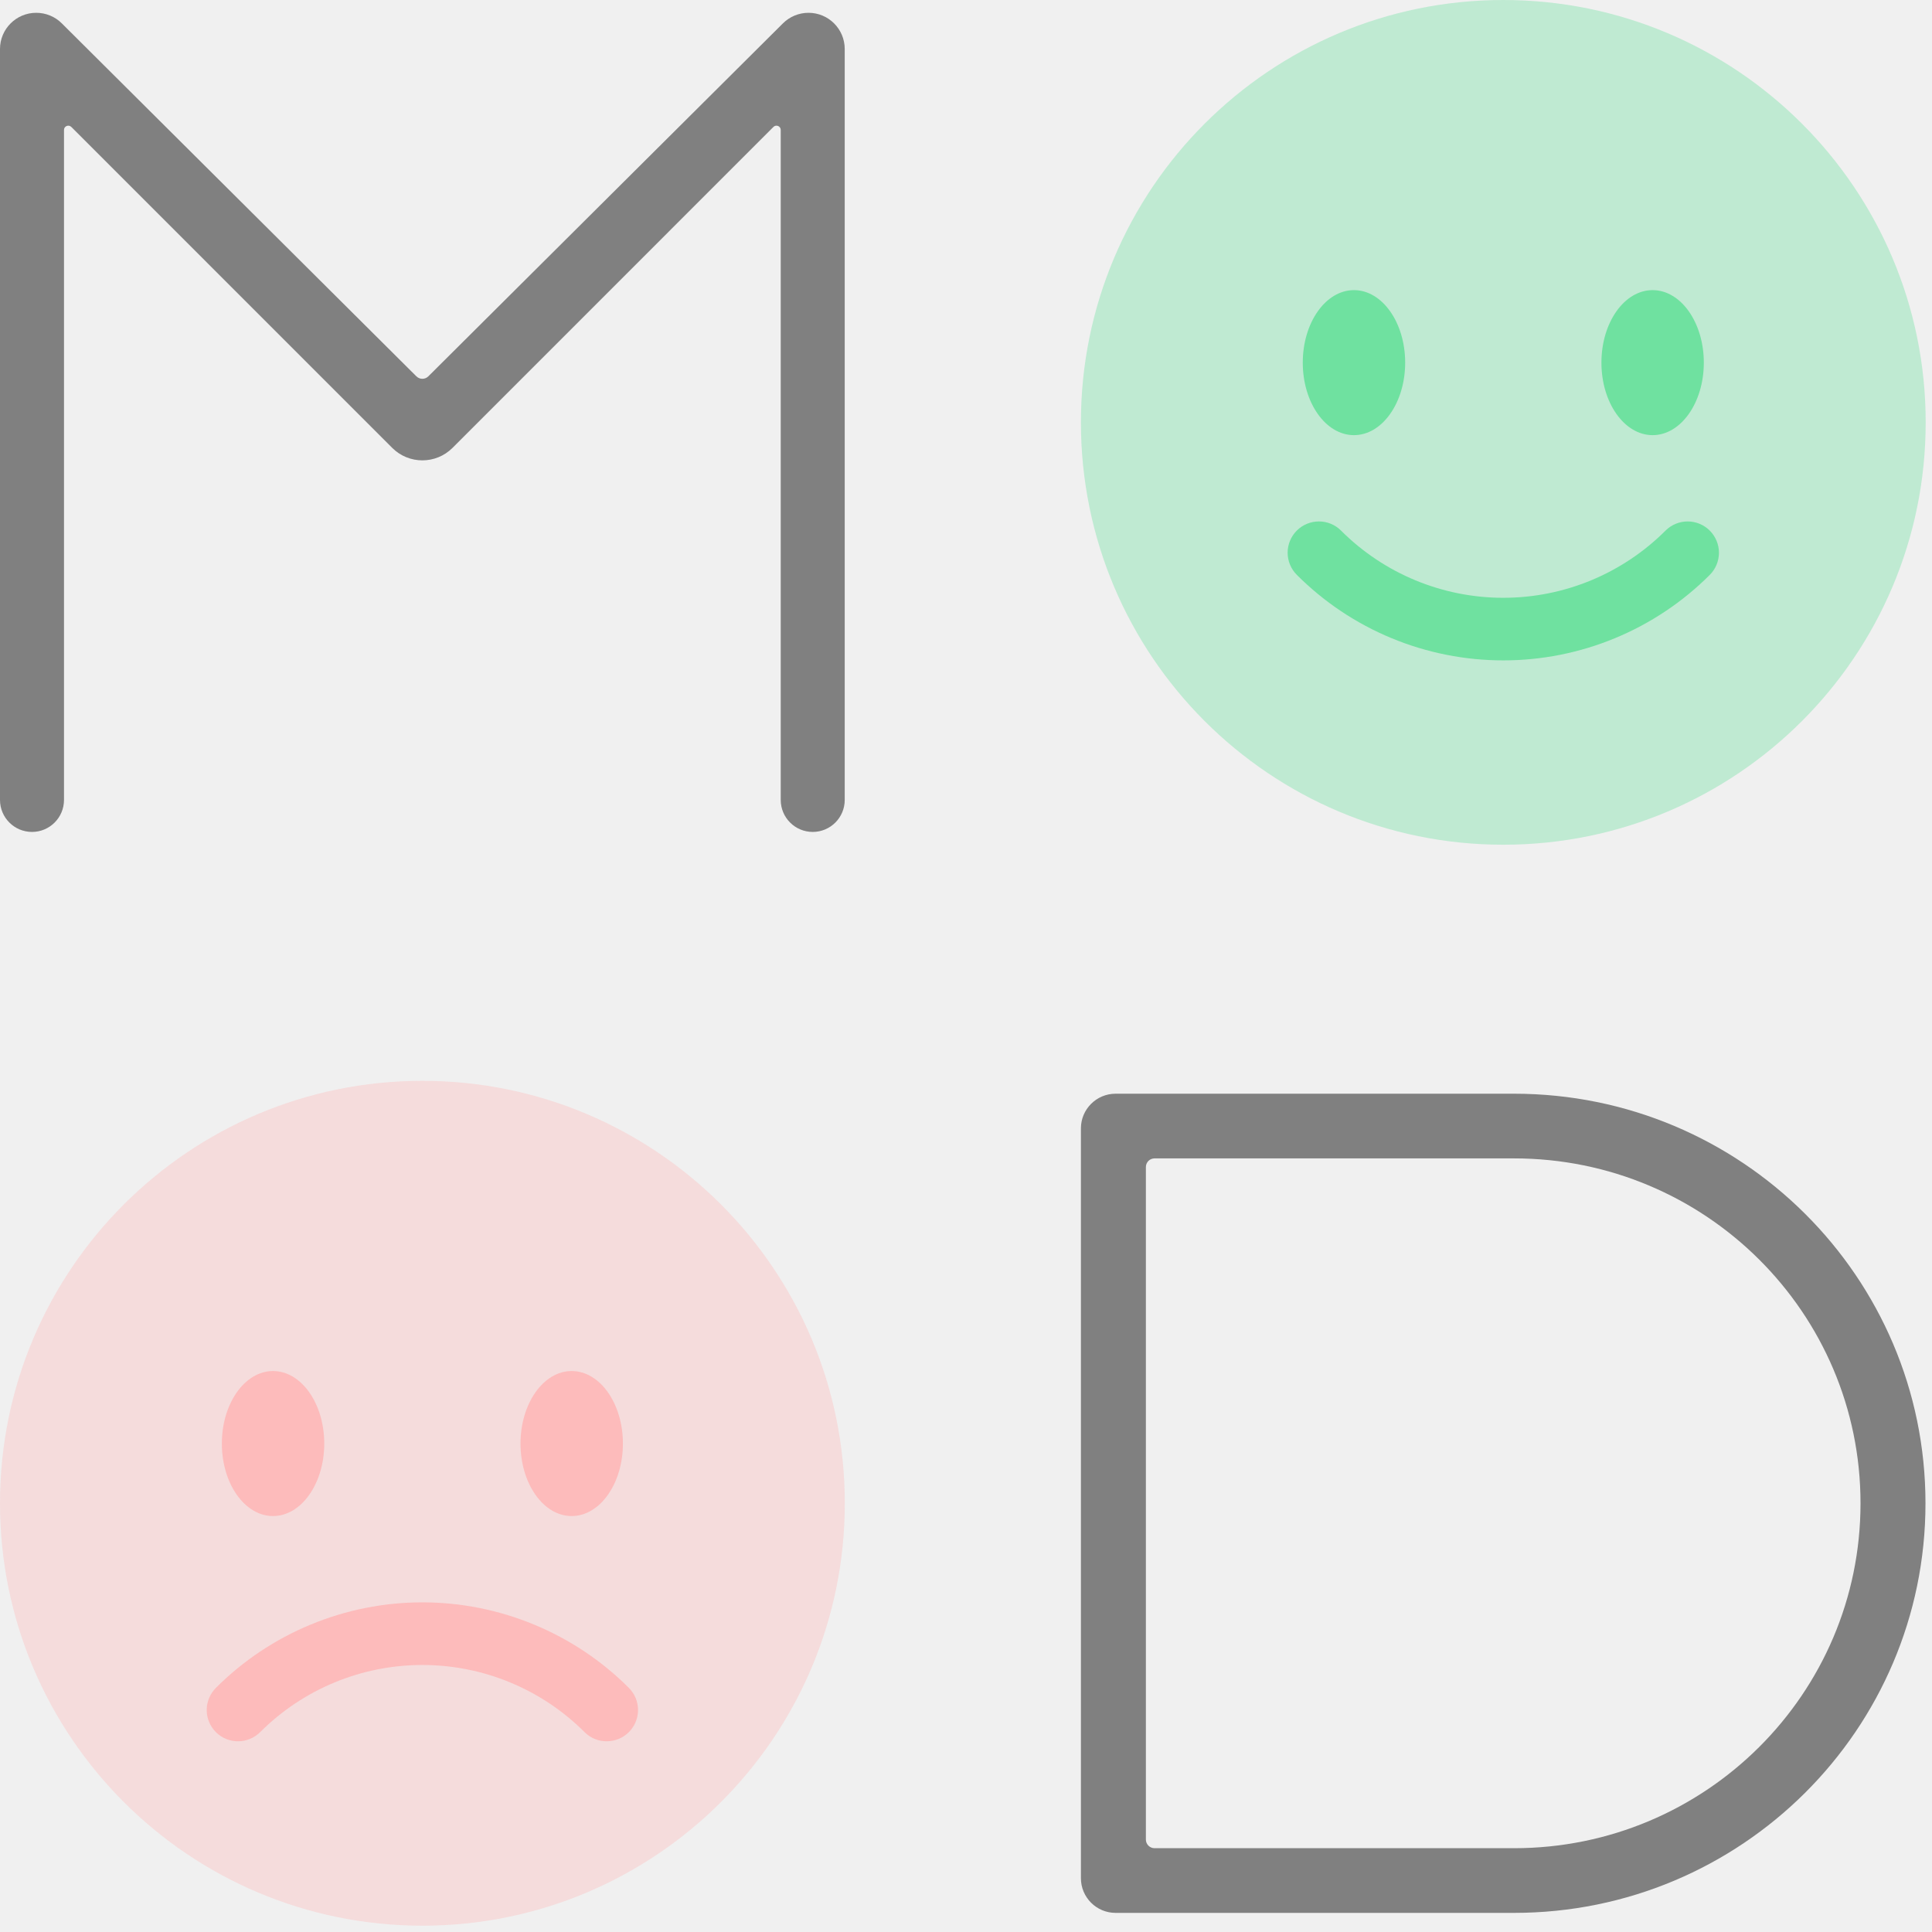
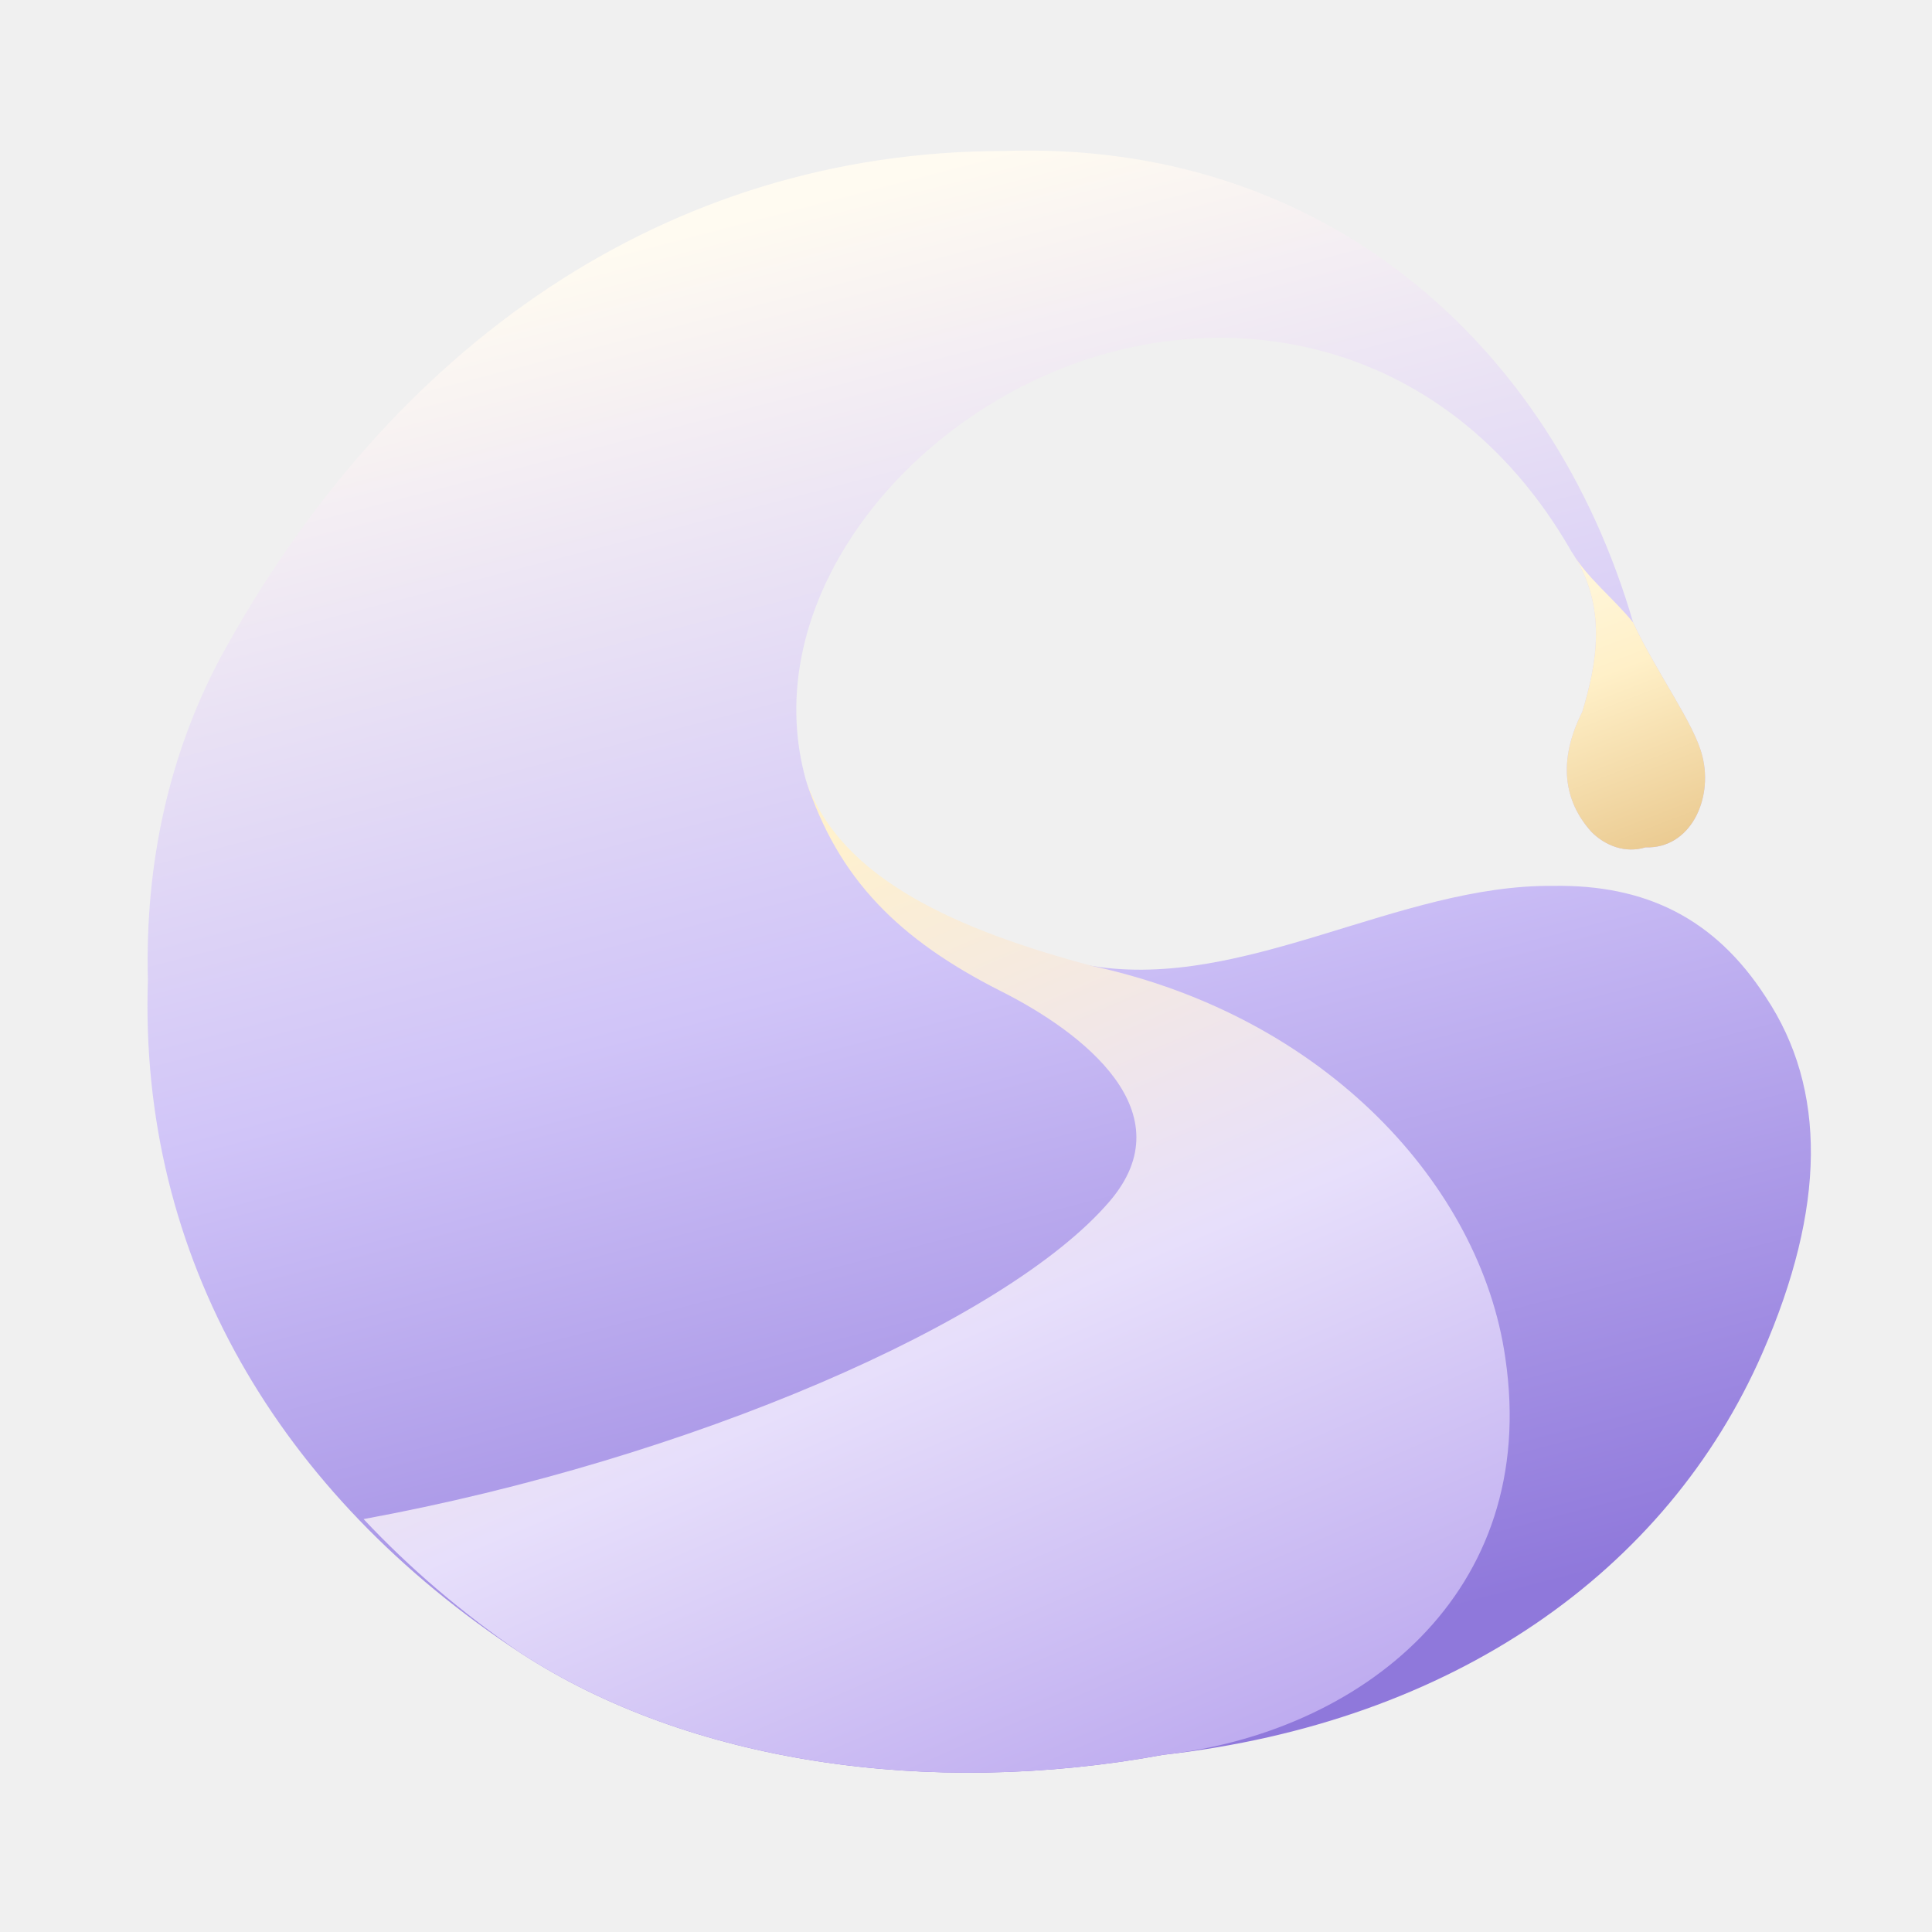
- <svg xmlns="http://www.w3.org/2000/svg" width="48" height="48" viewBox="0 0 48 48" fill="none">
-   <g clip-path="url(#clip0_41_619)">
-     <path d="M20.987 19.874C20.987 20.313 20.631 20.669 20.192 20.669C19.753 20.669 19.397 20.313 19.397 19.874V3.228C19.397 3.134 19.283 3.087 19.216 3.153L11.243 11.127C10.829 11.541 10.158 11.541 9.744 11.127L1.771 3.153C1.704 3.087 1.59 3.134 1.59 3.228V19.874C1.59 20.313 1.234 20.669 0.795 20.669C0.356 20.669 0 20.313 0 19.874V1.218C0 0.721 0.403 0.318 0.9 0.318C1.138 0.318 1.367 0.412 1.535 0.58L10.344 9.349C10.427 9.432 10.56 9.432 10.643 9.349L19.452 0.58C19.621 0.412 19.849 0.318 20.087 0.318C20.584 0.318 20.987 0.721 20.987 1.218V19.874Z" fill="#808080" />
-   </g>
-   <path d="M37.349 20.987C43.145 20.987 47.843 16.29 47.843 10.494C47.843 4.698 43.145 0 37.349 0C31.553 0 26.855 4.698 26.855 10.494C26.855 16.29 31.553 20.987 37.349 20.987Z" fill="#5CDE94" fill-opacity="0.33" />
-   <path d="M41.929 12.955C42.135 12.955 42.333 13.037 42.478 13.182C42.624 13.328 42.707 13.526 42.707 13.732C42.707 13.938 42.625 14.136 42.48 14.282C41.806 14.956 41.005 15.491 40.125 15.855C39.245 16.22 38.301 16.407 37.349 16.407C36.396 16.407 35.452 16.22 34.572 15.855C33.692 15.491 32.892 14.956 32.219 14.282C32.073 14.136 31.991 13.938 31.991 13.732C31.991 13.526 32.073 13.328 32.219 13.182C32.364 13.037 32.562 12.955 32.769 12.955C32.975 12.955 33.173 13.037 33.318 13.183C34.387 14.252 35.837 14.852 37.349 14.852C38.86 14.852 40.31 14.252 41.379 13.183C41.525 13.037 41.723 12.955 41.929 12.955ZM33.639 7.208C34.341 7.208 34.911 8.014 34.911 9.01C34.911 10.005 34.341 10.811 33.639 10.811C32.936 10.811 32.367 10.005 32.367 9.01C32.367 8.015 32.936 7.208 33.639 7.208ZM41.059 7.208C41.761 7.208 42.331 8.014 42.331 9.01C42.331 10.005 41.761 10.811 41.059 10.811C40.356 10.811 39.787 10.005 39.787 9.01C39.787 8.014 40.356 7.208 41.059 7.208Z" fill="#5CDE94" fill-opacity="0.8" />
-   <g clip-path="url(#clip1_41_619)">
-     <path d="M10.495 47.843C16.291 47.843 20.989 43.144 20.989 37.348C20.989 31.551 16.291 26.853 10.495 26.853C4.698 26.853 0 31.551 0 37.348C0 43.144 4.698 47.843 10.495 47.843Z" fill="#FFB3B3" fill-opacity="0.33" />
-     <path d="M10.493 39.81C11.446 39.81 12.39 39.998 13.27 40.363C14.15 40.727 14.951 41.261 15.624 41.935C15.77 42.081 15.852 42.279 15.852 42.485C15.852 42.691 15.769 42.889 15.623 43.035C15.477 43.18 15.28 43.262 15.073 43.262C14.867 43.262 14.669 43.181 14.524 43.035C13.455 41.966 12.005 41.366 10.493 41.366C8.982 41.366 7.532 41.966 6.463 43.035C6.317 43.18 6.119 43.262 5.913 43.262C5.707 43.262 5.509 43.18 5.364 43.035C5.218 42.889 5.136 42.691 5.136 42.485C5.136 42.279 5.218 42.081 5.364 41.935C6.037 41.261 6.837 40.727 7.717 40.363C8.597 39.998 9.541 39.81 10.493 39.81ZM6.783 34.063C7.486 34.063 8.056 34.87 8.056 35.865C8.056 36.86 7.486 37.666 6.783 37.666C6.081 37.666 5.512 36.86 5.512 35.865C5.512 34.87 6.081 34.063 6.783 34.063ZM14.203 34.063C14.906 34.063 15.476 34.87 15.476 35.865C15.476 36.86 14.906 37.666 14.203 37.666C13.501 37.666 12.932 36.86 12.932 35.865C12.932 34.87 13.501 34.063 14.203 34.063Z" fill="#FFB3B3" fill-opacity="0.8" />
-   </g>
-   <g clip-path="url(#clip2_41_619)">
-     <path fill-rule="evenodd" clip-rule="evenodd" d="M37.616 27.173C43.261 27.173 47.838 31.729 47.838 37.349C47.838 42.969 43.261 47.525 37.616 47.525H27.716C27.241 47.525 26.855 47.139 26.855 46.663V28.034C26.855 27.559 27.241 27.173 27.716 27.173H37.616ZM28.684 28.78C28.566 28.78 28.469 28.876 28.469 28.995V45.703C28.469 45.821 28.566 45.918 28.684 45.918H37.508V45.917C37.544 45.917 37.58 45.918 37.616 45.918C42.37 45.918 46.224 42.081 46.224 37.349C46.224 32.616 42.37 28.78 37.616 28.78C37.58 28.78 37.544 28.78 37.508 28.78V28.78H28.684Z" fill="#808080" />
-   </g>
+ <svg xmlns="http://www.w3.org/2000/svg" width="48" height="48" viewBox="0 0 1254 1254" fill="none">
  <defs>
-     <clipPath id="clip0_41_619">
-       <rect width="20.987" height="20.987" fill="white" />
-     </clipPath>
-     <clipPath id="clip1_41_619">
-       <rect width="20.987" height="20.987" fill="white" transform="translate(0 26.8552)" />
-     </clipPath>
-     <clipPath id="clip2_41_619">
-       <rect width="20.987" height="20.987" fill="white" transform="translate(26.8552 26.8552)" />
-     </clipPath>
+     <linearGradient id="pearl" gradientUnits="userSpaceOnUse" x1="560" y1="120" x2="810" y2="1080">
+       <stop stop-color="#FFFBF1" />
+       <stop offset="0.5" stop-color="#D0C4F8" />
+       <stop offset="1" stop-color="#8F78DB" />
+     </linearGradient>
+     <linearGradient id="light" gradientUnits="userSpaceOnUse" x1="570" y1="525" x2="835" y2="1140">
+       <stop stop-color="#FFF1CD" />
+       <stop offset="0.5" stop-color="#E7DFFB" />
+       <stop offset="1" stop-color="#BCA9EF" />
+     </linearGradient>
+     <linearGradient id="drop" gradientUnits="userSpaceOnUse" x1="1000" y1="320" x2="1090" y2="552">
+       <stop stop-color="#FFFBEA" />
+       <stop offset="0.5" stop-color="#FFF0C8" />
+       <stop offset="1" stop-color="#EAC98F" />
+     </linearGradient>
  </defs>
+   <path d="M1068 550C1097 551 1112 519 1105 491C1100 470 1076 438 1060 404C1007 222 858 91 652 98C432 98 253 225 143 427C110 489 94 560 96 636C90 816 181 970 338 1073C447 1144 603 1167 755 1139C943 1118 1082 1020 1144 878C1185 784 1186 707 1146 647C1113 596 1068 574 1008 575C908 574 808 643 709 627C619 613 540 564 523 506C495 405 566 299 667 249C784 191 937 213 1020 358C1044 394 1036 432 1027 462C1011 494 1015 520 1033 540C1042 549 1055 554 1068 550Z" fill="url(#pearl)" />
+   <path d="M523 506C545 571 623 604 709 627C861 660 961 770 977 881C1000 1035 882 1125 755 1139C603 1167 447 1144 338 1073C300 1047 266 1018 236 986C448 947 653 858 720 780C770 722 703 670 649 643C584 610 544 571 523 506Z" fill="url(#light)" />
+   <path d="M1060 404C1076 438 1100 470 1105 491C1112 519 1097 551 1068 550C1055 554 1042 549 1033 540C1015 520 1011 494 1027 462C1036 432 1044 394 1020 358C1030 375 1047 388 1060 404Z" fill="url(#drop)" />
</svg>
